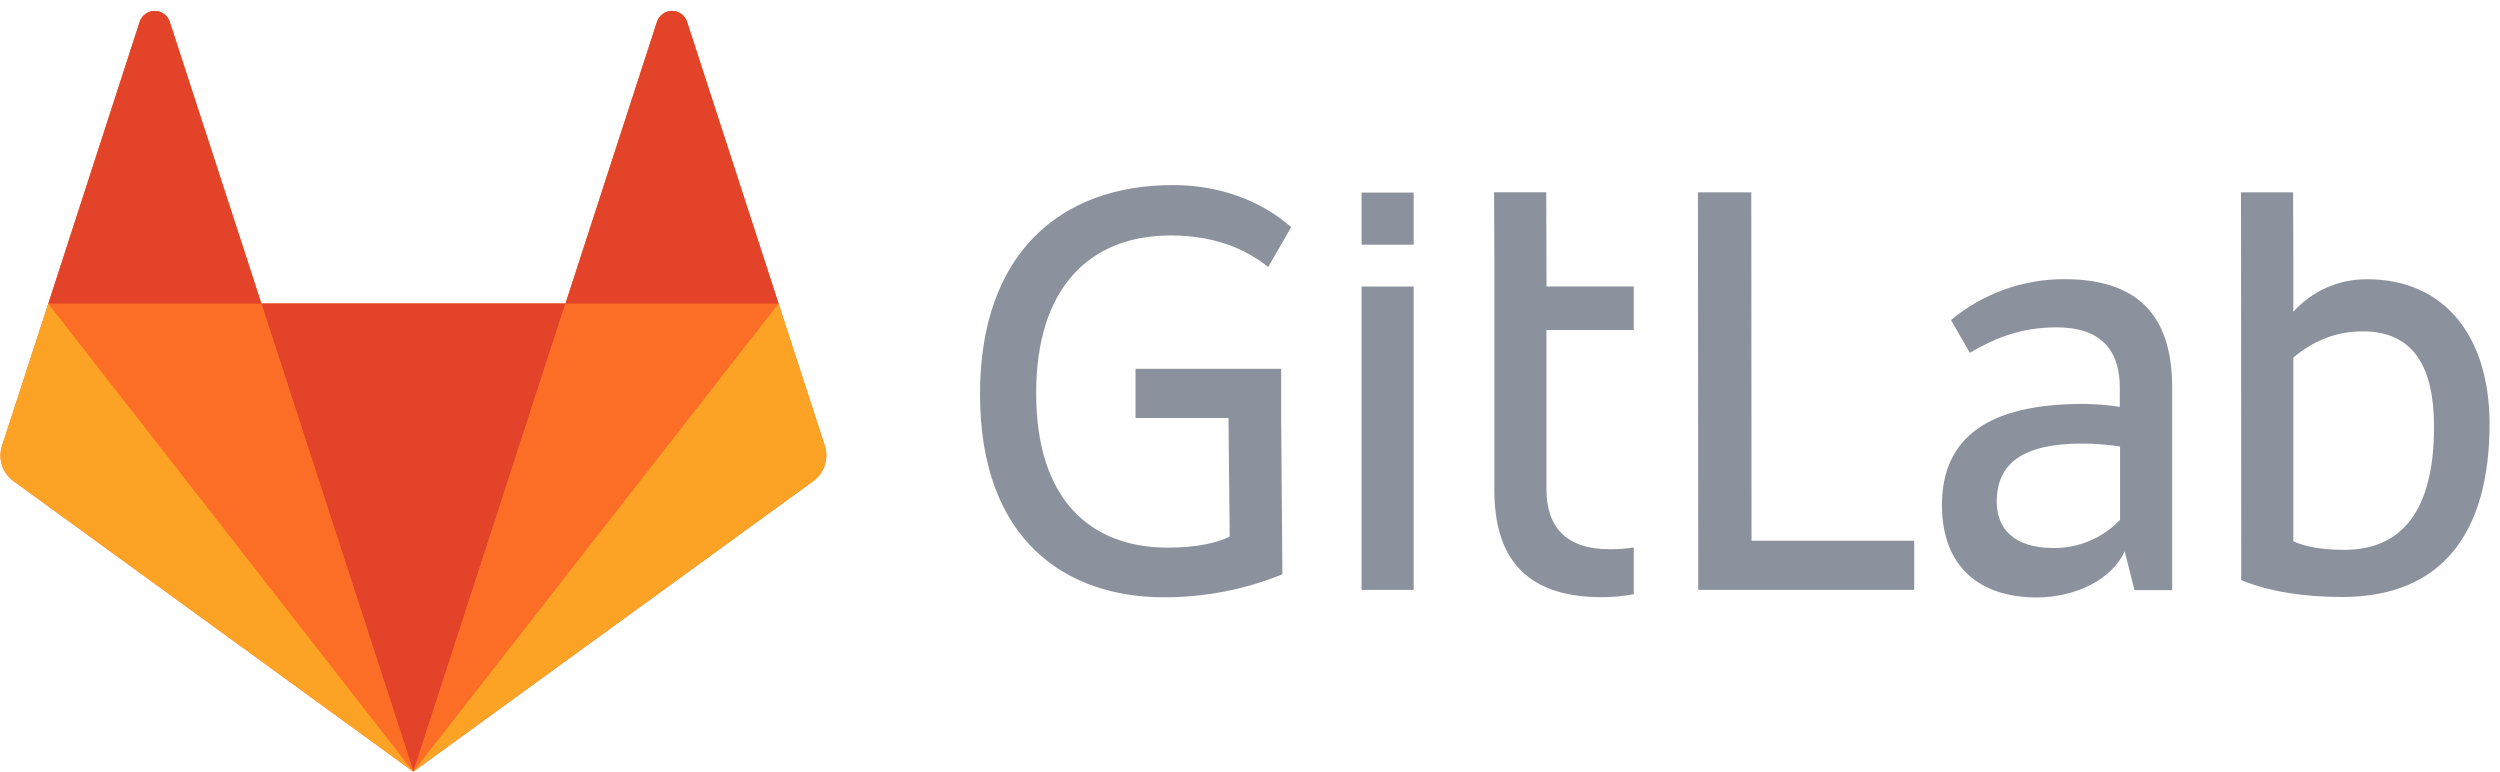
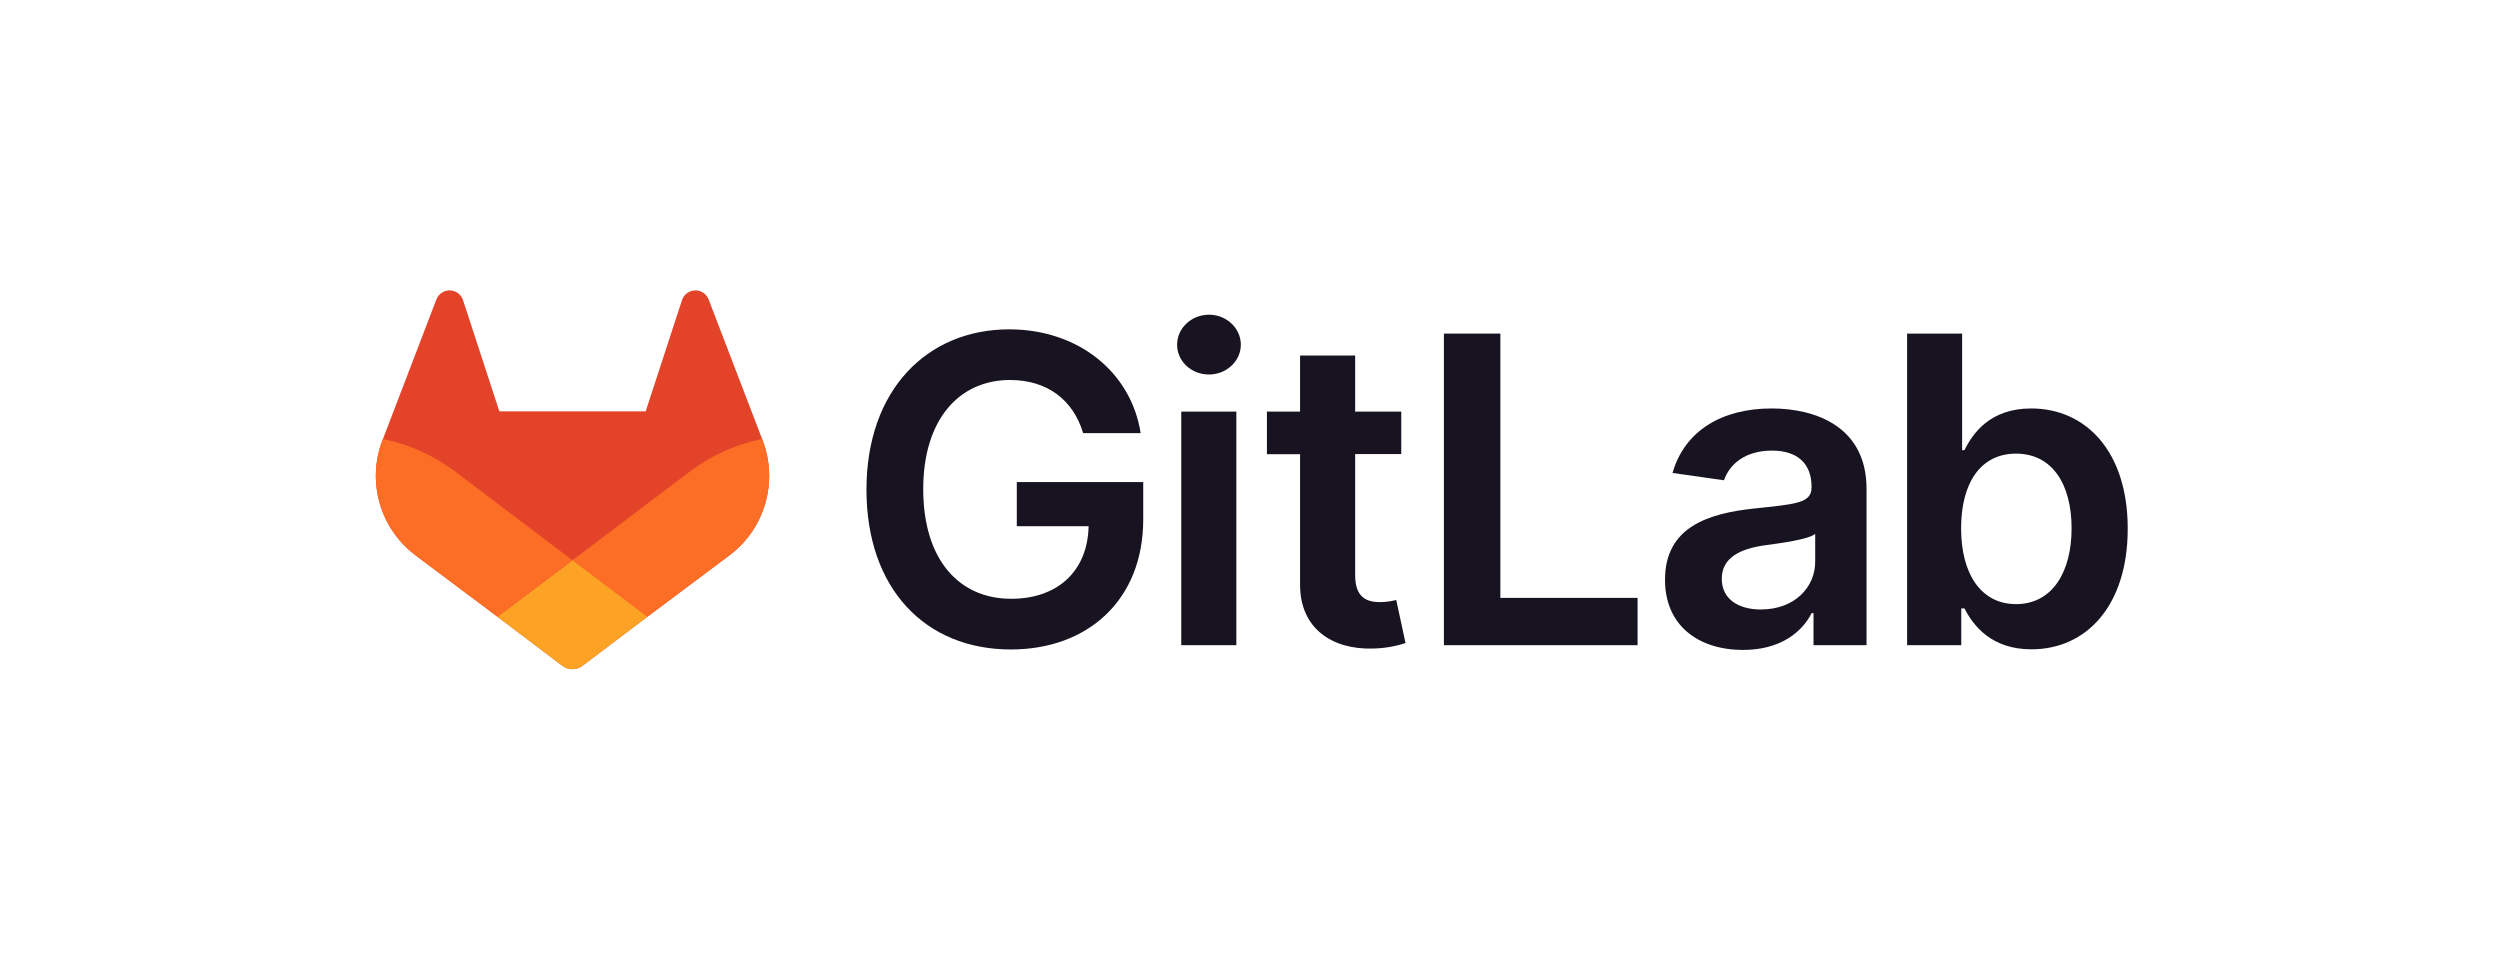
- <svg xmlns="http://www.w3.org/2000/svg" width="230" height="71" viewBox="0 0 230 71" fill="none">
-   <path d="M161.119 17.695H156.212L156.235 54.27H176.109V49.745H161.141L161.119 17.695V17.695Z" fill="#8C929D" />
-   <path d="M195.022 47.852C194.236 48.669 193.291 49.318 192.247 49.759C191.202 50.2 190.079 50.425 188.945 50.418C185.209 50.418 183.701 48.573 183.701 46.164C183.701 42.541 186.222 40.808 191.578 40.808C192.739 40.812 193.897 40.902 195.045 41.078V47.852H195.022ZM189.935 25.683C186.121 25.671 182.424 27.001 179.492 29.441L181.225 32.457C183.228 31.287 185.681 30.116 189.215 30.116C193.244 30.116 195.022 32.187 195.022 35.653V37.431C193.898 37.255 192.761 37.165 191.623 37.161C183.025 37.161 178.659 40.177 178.659 46.48C178.659 52.129 182.125 54.965 187.369 54.965C190.903 54.965 194.302 53.344 195.472 50.711L196.372 54.29H199.839V35.563C199.816 29.644 197.25 25.683 189.935 25.683V25.683Z" fill="#8C929D" />
-   <path d="M215.671 50.585C213.825 50.585 212.204 50.36 210.989 49.797V32.894C212.655 31.498 214.725 30.486 217.359 30.486C222.108 30.486 223.931 33.839 223.931 39.264C223.931 46.961 220.982 50.585 215.671 50.585V50.585ZM217.741 25.692C216.468 25.684 215.208 25.947 214.043 26.462C212.879 26.979 211.838 27.736 210.989 28.685V23.954L210.967 17.697H206.172L206.195 53.371C208.603 54.384 211.889 54.925 215.468 54.925C224.629 54.925 229.04 49.072 229.04 38.967C229.018 30.976 224.944 25.687 217.741 25.687" fill="#8C929D" />
-   <path d="M107.694 21.663C112.038 21.663 114.852 23.103 116.675 24.566L118.791 20.897C115.932 18.377 112.061 17.026 107.92 17.026C97.476 17.026 90.161 23.396 90.161 36.248C90.161 49.707 98.061 54.951 107.087 54.951C110.821 54.96 114.521 54.241 117.98 52.836L117.868 38.453V33.929H104.467V38.453H113.02L113.132 49.37C112.007 49.932 110.071 50.382 107.438 50.382C100.19 50.382 95.329 45.813 95.329 36.203C95.306 26.412 100.325 21.663 107.685 21.663" fill="#8C929D" />
-   <path d="M142.251 17.69H137.456L137.479 23.835V45.059C137.479 50.979 140.045 54.94 147.36 54.94C148.349 54.943 149.336 54.852 150.308 54.67V50.371C149.571 50.483 148.826 50.535 148.08 50.529C144.051 50.529 142.273 48.458 142.273 44.992V30.362H150.308V26.355H142.28L142.257 17.69H142.251Z" fill="#8C929D" />
-   <path d="M125.264 54.27H130.058V26.36H125.264V54.27Z" fill="#8C929D" />
-   <path d="M125.264 22.511H130.058V17.717H125.264V22.511Z" fill="#8C929D" />
-   <path d="M75.882 41.017L71.626 27.936L63.203 1.989C63.107 1.699 62.921 1.448 62.673 1.269C62.425 1.091 62.128 0.995 61.823 0.995C61.517 0.995 61.22 1.091 60.972 1.269C60.724 1.448 60.539 1.699 60.442 1.989L52.024 27.92H24.038L15.616 1.989C15.519 1.699 15.333 1.448 15.085 1.269C14.838 1.091 14.54 0.995 14.235 0.995C13.93 0.995 13.632 1.091 13.384 1.269C13.136 1.448 12.951 1.699 12.854 1.989L4.447 27.92L0.189 41.017C8.43092e-05 41.599 -0 42.225 0.188 42.806C0.377 43.388 0.744 43.895 1.238 44.256L38.029 70.995L74.82 44.256C75.316 43.897 75.685 43.39 75.876 42.809C76.067 42.227 76.069 41.6 75.882 41.017" fill="#FC6D26" />
-   <path d="M38.038 70.97L52.024 27.918H24.047L38.038 70.97Z" fill="#E24329" />
-   <path d="M38.029 70.972L24.038 27.918H4.456L38.029 70.972Z" fill="#FC6D26" />
-   <path d="M4.441 27.933L0.182 41.015C-0.007 41.596 -0.007 42.222 0.182 42.804C0.37 43.386 0.737 43.893 1.231 44.254L38.022 70.995L4.441 27.933Z" fill="#FCA326" />
-   <path d="M4.445 27.933H24.052L15.613 2.002C15.516 1.713 15.331 1.461 15.083 1.283C14.835 1.104 14.538 1.008 14.232 1.008C13.927 1.008 13.63 1.104 13.382 1.283C13.134 1.461 12.949 1.713 12.852 2.002L4.445 27.933Z" fill="#E24329" />
-   <path d="M38.038 70.972L52.024 27.918H71.628L38.038 70.972Z" fill="#FC6D26" />
-   <path d="M71.621 27.933L75.882 41.015C76.071 41.596 76.071 42.222 75.883 42.804C75.694 43.386 75.327 43.893 74.833 44.254L38.04 70.97L71.621 27.933V27.933Z" fill="#FCA326" />
-   <path d="M71.633 27.933H52.024L60.446 2.002C60.543 1.713 60.729 1.461 60.977 1.283C61.224 1.104 61.522 1.008 61.827 1.008C62.133 1.008 62.43 1.104 62.678 1.283C62.926 1.461 63.111 1.713 63.208 2.002L71.63 27.933H71.633Z" fill="#E24329" />
+ <svg xmlns="http://www.w3.org/2000/svg" viewBox="0 0 990 380">
+   <defs>
+     <style>.cls-1{fill:#171321;}.cls-2{fill:#e24329;}.cls-3{fill:#fc6d26;}.cls-4{fill:#fca326;}</style>
+   </defs>
+   <g id="LOGO">
+     <path class="cls-1" d="M428.92,171.51H451.7c-3.8-24.22-24.77-41.09-52.06-41.09-32.29,0-56.52,23.74-56.52,63.5,0,39.05,23.14,63.27,57.18,63.27,30.55,0,52.42-19.65,52.42-51.46V190.91H402.65v17.47h28.44c-.36,17.6-12.11,28.74-30.67,28.74-20.66,0-34.82-15.48-34.82-43.44,0-27.78,14.4-43.2,34.34-43.2C414.82,150.48,425,158.43,428.92,171.51Z" />
+     <path class="cls-1" d="M467.78,255.5h21.81V163H467.78Zm11-107.2c6.93,0,12.59-5.31,12.59-11.81s-5.66-11.87-12.59-11.87-12.65,5.3-12.65,11.87S471.75,148.3,478.74,148.3Z" />
+     <path class="cls-1" d="M554.9,163H536.64V140.78H514.83V163H501.7v16.87h13.13v51.46c-.12,17.41,12.54,26,28.92,25.49a44.29,44.29,0,0,0,12.84-2.17l-3.68-17.06a26.57,26.57,0,0,1-6.38.85c-5.49,0-9.89-1.93-9.89-10.73V179.82H554.9Z" />
+     <path class="cls-1" d="M571.78,255.5h76.7V236.76H594.14V132.1H571.78Z" />
+     <path class="cls-1" d="M690.26,257.37c14.52,0,23.19-6.81,27.17-14.58h.72V255.5h21V193.56c0-24.46-19.94-31.81-37.6-31.81-19.46,0-34.4,8.67-39.22,25.54l20.37,2.9c2.16-6.33,8.31-11.75,19-11.75,10.13,0,15.67,5.18,15.67,14.28v.36c0,6.26-6.57,6.57-22.9,8.31-17.95,1.93-35.12,7.29-35.12,28.14C659.29,247.73,672.6,257.37,690.26,257.37Zm7.17-16c-9.1,0-15.61-4.16-15.61-12.17,0-8.38,7.29-11.87,17-13.26,5.73-.78,17.18-2.23,20-4.51v10.9C718.88,232.6,710.56,241.34,697.43,241.34Z" />
+     <path class="cls-1" d="M755.21,255.5h21.45V240.92h1.26c3.44,6.75,10.61,16.21,26.52,16.21,21.81,0,38.14-17.3,38.14-47.78,0-30.85-16.81-47.6-38.2-47.6-16.33,0-23.14,9.82-26.46,16.51H777V132.1H755.21Zm21.39-46.27c0-18,7.71-29.59,21.75-29.59,14.52,0,22,12.35,22,29.59s-7.59,30-22,30C784.43,239.23,776.6,227.18,776.6,209.23Z" />
+     <path class="cls-2" d="M302,174.37l-.21-.56-21.2-55.3a5.5,5.5,0,0,0-2.18-2.63,5.6,5.6,0,0,0-8.41,3.2l-14.31,43.81H197.74l-14.31-43.81a5.61,5.61,0,0,0-8.41-3.2,5.5,5.5,0,0,0-2.18,2.63l-21.19,55.31-.22.55a39.36,39.36,0,0,0,13.06,45.49l.08.06.18.14L197,244.23l16,12.09,9.72,7.35a6.57,6.57,0,0,0,7.92,0l9.72-7.35,16-12.09,32.48-24.31.09-.07A39.36,39.36,0,0,0,302,174.37Z" />
+     <path class="cls-3" d="M302,174.37l-.21-.56a71.5,71.5,0,0,0-28.5,12.82l-46.55,35.2,29.64,22.4,32.48-24.31.09-.07A39.36,39.36,0,0,0,302,174.37Z" />
+     <path class="cls-4" d="M197,244.23l16,12.09,9.72,7.35a6.57,6.57,0,0,0,7.92,0l9.72-7.35,16-12.09-29.64-22.4Z" />
+     <path class="cls-3" d="M180.14,186.63a71.44,71.44,0,0,0-28.49-12.81l-.22.55a39.36,39.36,0,0,0,13.06,45.49l.08.06.18.14L197,244.23l29.66-22.4Z" />
+   </g>
</svg>
